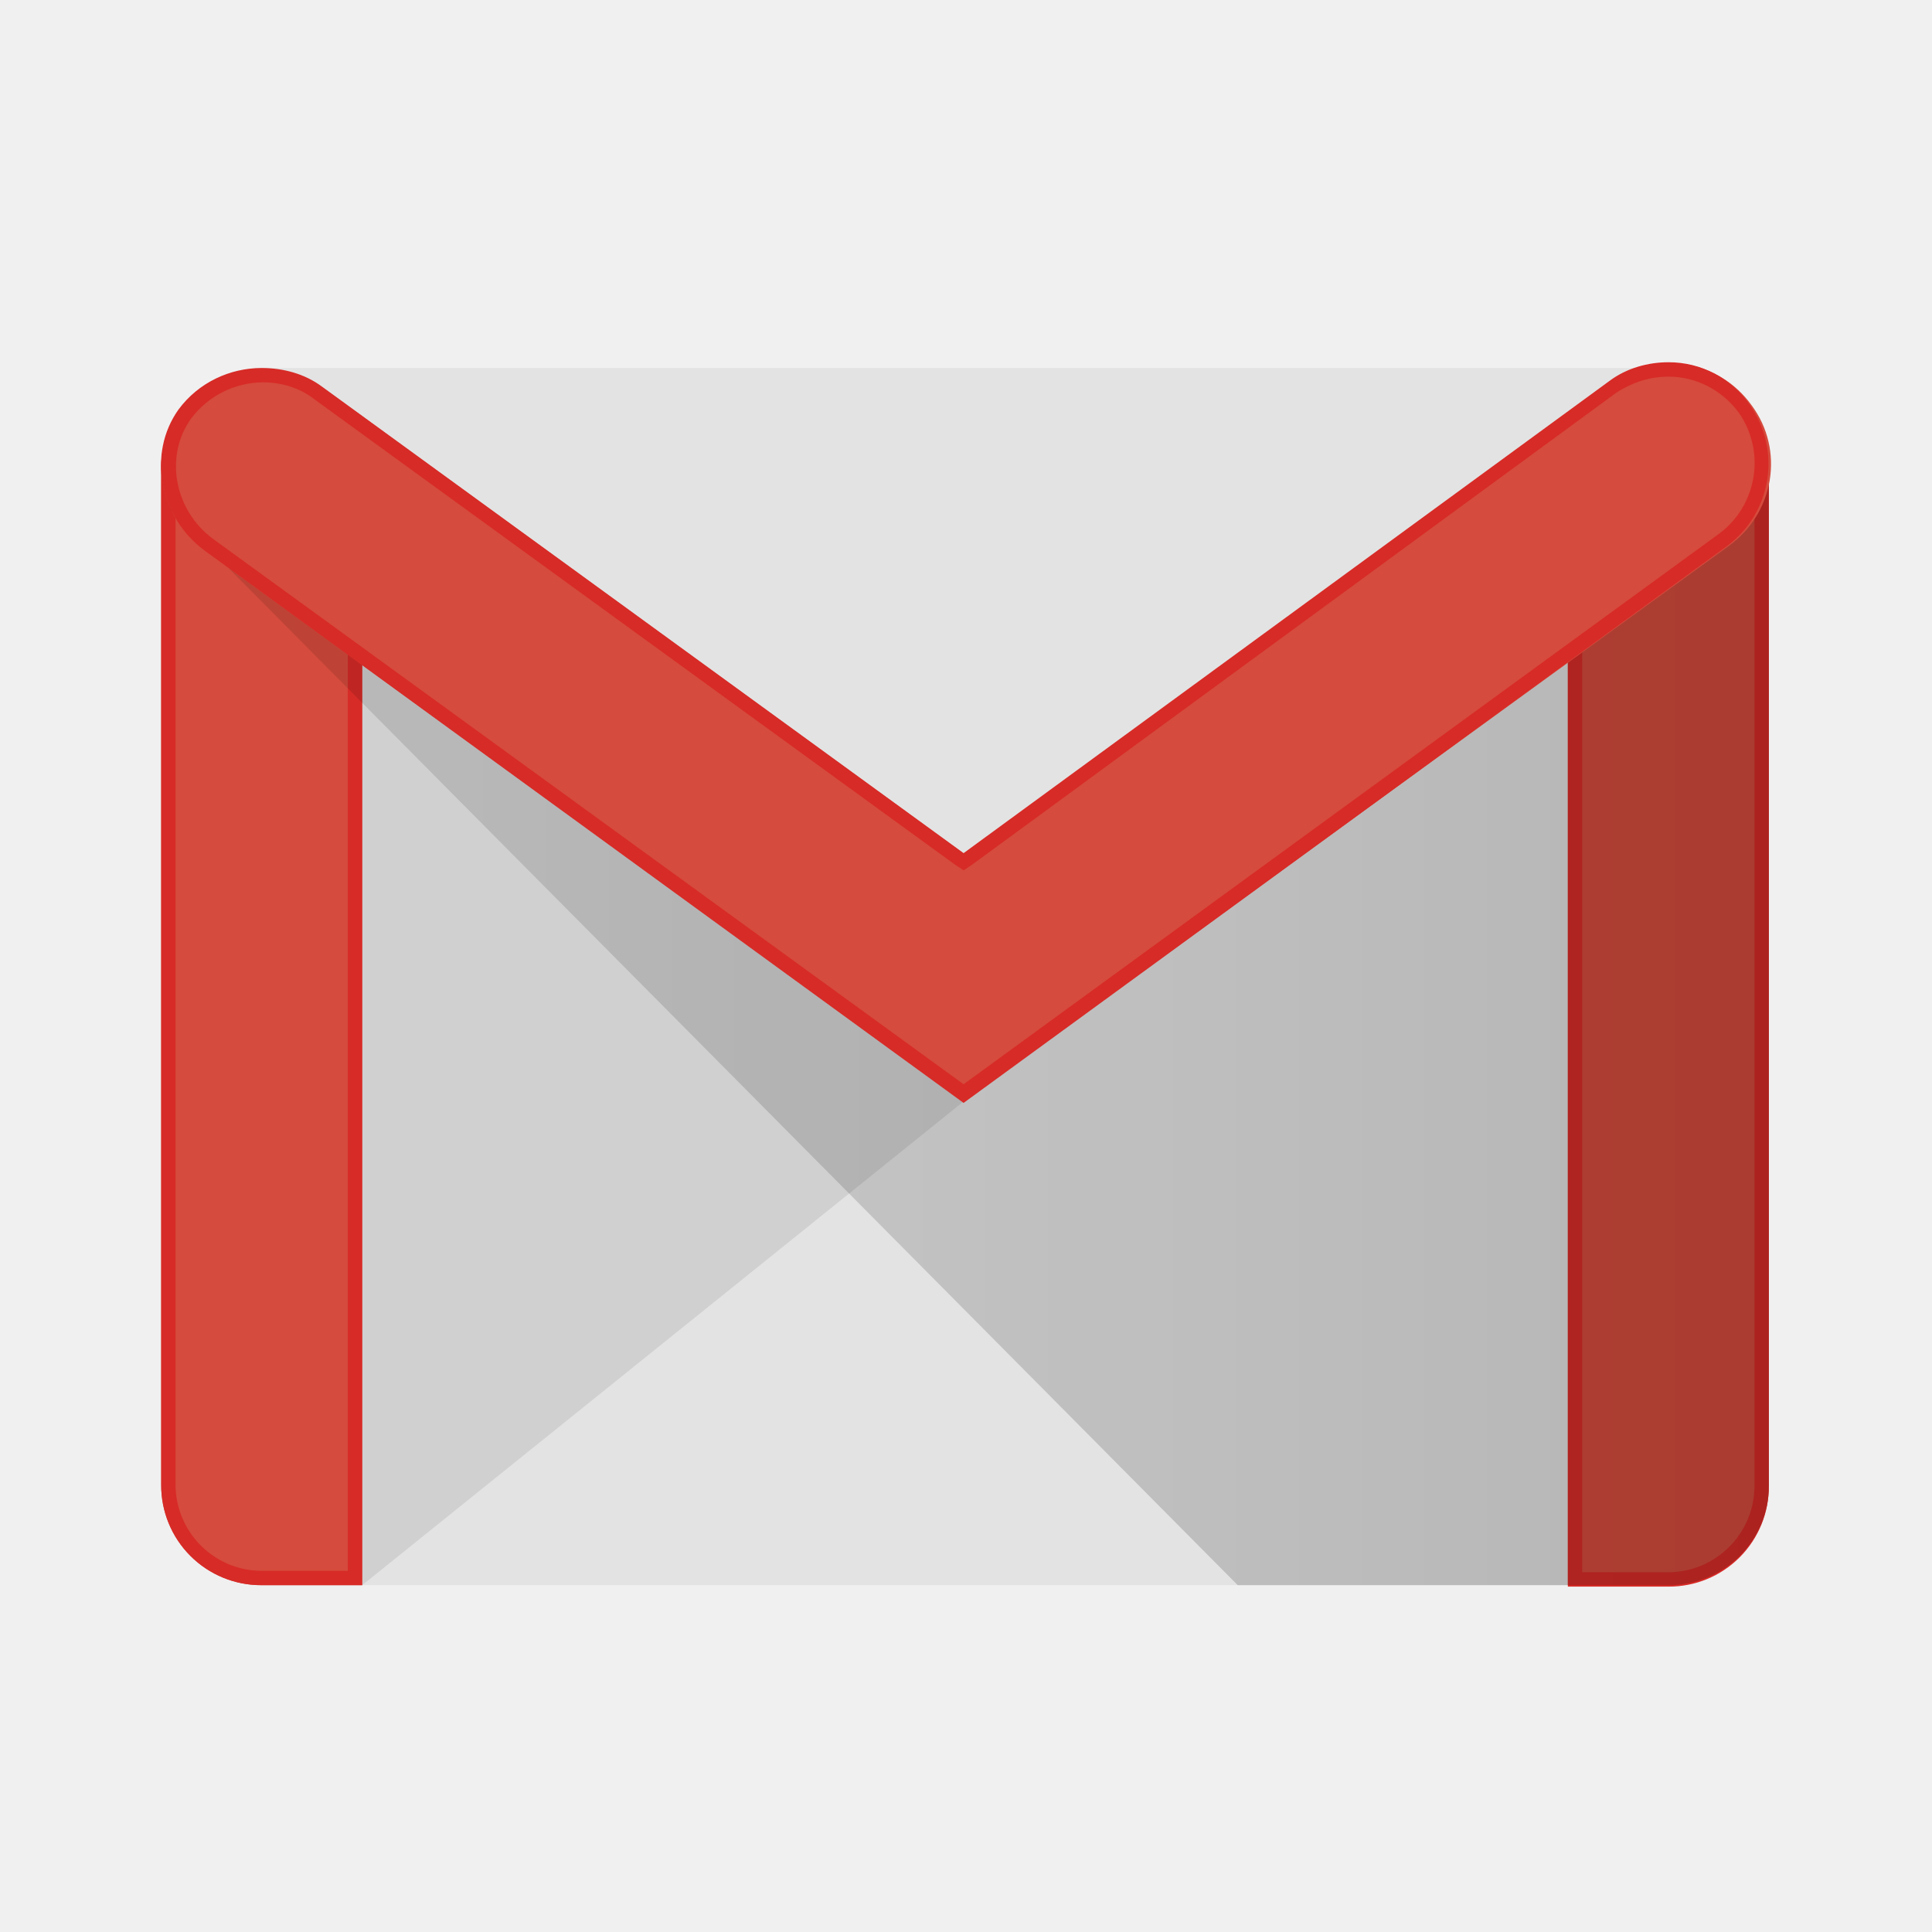
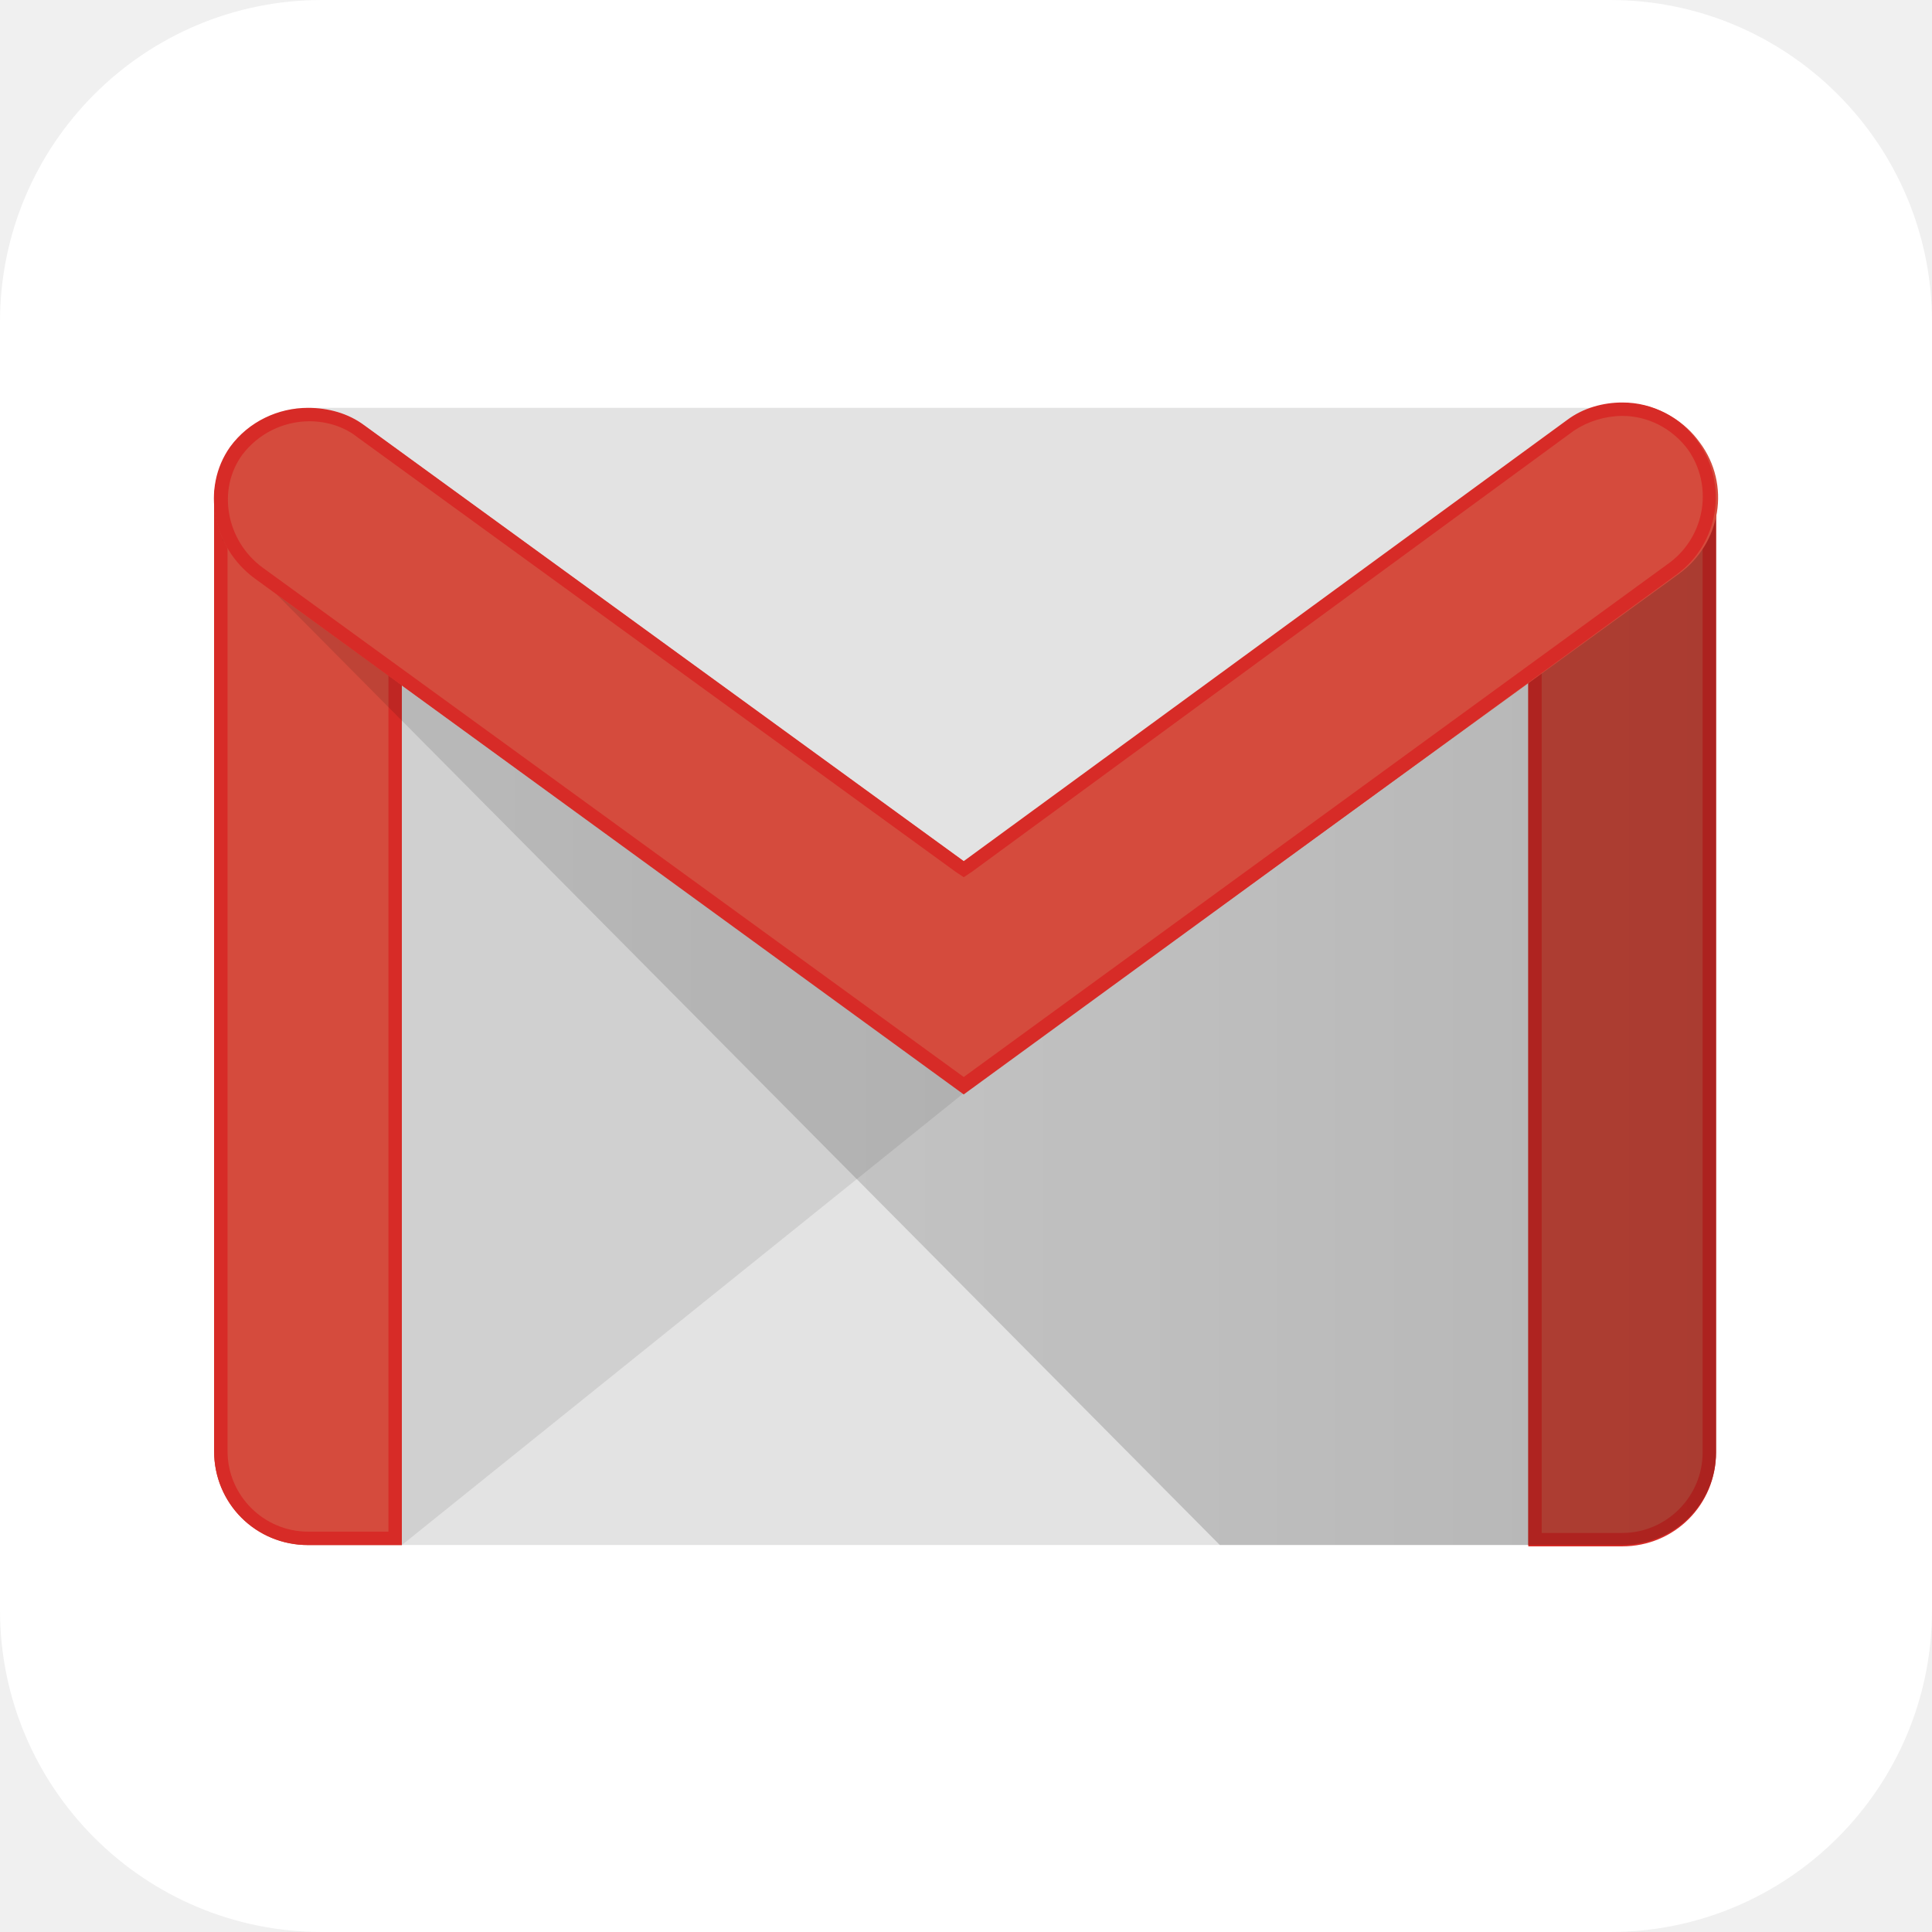
<svg xmlns="http://www.w3.org/2000/svg" width="48" height="48" viewBox="0 0 48 48">
-   <path fill="#E3E3E3" d="M41.45 39.382H6.5a2.504 2.504 0 01-2.496-2.496V11.638A2.504 2.504 0 016.5 9.142h34.95a2.504 2.504 0 012.497 2.496v25.248a2.48 2.48 0 01-2.497 2.496z" />
-   <path fill="#231F20" d="M8.998 39.383L23.94 27.365l.107-.641L8.64 15.633l-.036 23.215.393.535z" opacity=".1" />
-   <path fill="#D54B3D" d="M6.501 39.383a2.48 2.48 0 01-2.496-2.496V11.603c0-1.39 1.106-1.64 2.496-1.64 1.391 0 2.497.285 2.497 1.64v27.78H6.5z" />
-   <path fill="#D72B27" d="M6.501 10.32c1.784 0 2.14.534 2.14 1.283v27.424h-2.14a2.146 2.146 0 01-2.14-2.14V11.603c0-.784.357-1.284 2.14-1.284zm0-.357c-1.39 0-2.496.285-2.496 1.64v25.284a2.48 2.48 0 002.496 2.496h2.497v-27.78c0-1.39-1.106-1.64-2.497-1.64z" />
-   <path fill="#D54B3D" d="M41.45 39.383h-2.497V11.532c0-1.39 1.105-1.57 2.496-1.57s2.497.18 2.497 1.57v25.39c0 1.356-1.106 2.461-2.497 2.461z" />
-   <path fill="#D72B27" d="M41.45 10.32c1.604 0 2.139.32 2.139 1.212v25.39c0 1.177-.963 2.14-2.14 2.14h-2.14v-27.53c0-.927.535-1.213 2.14-1.213zm0-.357c-1.392 0-2.497.178-2.497 1.569v27.887h2.496a2.48 2.48 0 002.497-2.496V11.532c0-1.39-1.106-1.57-2.497-1.57z" />
-   <path fill="url(#gmail__a)" d="M30.751 39.383L4.214 12.64l1.396.568L24.082 26.51l19.864-14.566v24.979c0 1.355-1.106 2.46-2.497 2.46H30.751z" />
-   <path fill="#D54B3D" d="M23.94 27.366L5.075 13.672c-1.105-.82-1.426-2.39-.606-3.495s2.425-1.355 3.566-.535l15.94 11.59L40.024 9.5c1.105-.82 2.675-.571 3.495.57.82 1.106.57 2.675-.57 3.495l-19.008 13.8z" />
-   <path fill="#D72B27" d="M41.45 9.357c.677 0 1.319.32 1.747.891a2.19 2.19 0 01-.464 2.996L23.94 26.938 5.289 13.386c-.963-.713-1.212-2.068-.535-2.995a2.246 2.246 0 011.783-.892c.464 0 .927.143 1.284.428l15.905 11.554.214.143.214-.143L40.166 9.75c.392-.25.82-.392 1.283-.392zm0-.357c-.5 0-1.035.143-1.463.464L23.94 21.196 8 9.606c-.429-.32-.964-.463-1.499-.463-.784 0-1.569.356-2.068 1.034-.784 1.105-.463 2.674.642 3.495l18.865 13.73 18.97-13.838a2.54 2.54 0 00.57-3.495A2.444 2.444 0 0041.45 9z" />
+   <rect width="48" height="48" fill="#fff" rx="8" />
+   <path fill="#E3E3E3" d="M40.302 38.385H7.652a2.339 2.339 0 01-2.332-2.332V12.465a2.339 2.339 0 012.332-2.332h32.65a2.339 2.339 0 012.332 2.332v23.588a2.318 2.318 0 01-2.332 2.332z" />
+   <path fill="#231F20" d="M9.984 38.386l13.96-11.228.1-.6L9.65 16.197l-.033 21.689.366.5z" opacity=".1" />
+   <path fill="#D54B3D" d="M7.652 38.386a2.318 2.318 0 01-2.332-2.333v-23.62c0-1.3 1.033-1.533 2.332-1.533 1.3 0 2.332.266 2.332 1.532v25.954H7.652z" />
+   <path fill="#D72B27" d="M7.652 11.233c1.666 0 1.999.5 1.999 1.2v25.62H7.652c-1.1 0-1.999-.9-1.999-2v-23.62c0-.734.333-1.2 1.999-1.2zm0-.333c-1.3 0-2.332.266-2.332 1.532v23.621c0 1.3 1.033 2.333 2.332 2.333h2.332V12.431c0-1.3-1.033-1.532-2.332-1.532z" />
+   <path fill="#D54B3D" d="M40.302 38.386H37.97v-26.02c0-1.3 1.033-1.466 2.332-1.466 1.3 0 2.332.166 2.332 1.466v23.72c0 1.267-1.033 2.3-2.332 2.3z" />
+   <path fill="#D72B27" d="M40.302 11.233c1.5 0 1.999.3 1.999 1.133v23.72c0 1.1-.9 2-1.999 2h-1.999v-25.72c0-.867.5-1.133 1.999-1.133zm0-.333c-1.3 0-2.332.166-2.332 1.466v26.053h2.332c1.3 0 2.332-1.033 2.332-2.332V12.365c0-1.299-1.033-1.465-2.332-1.465z" />
+   <path fill="url(#gmail__a)" d="M30.307 38.386L5.515 13.4l1.304.53 17.258 12.427L42.634 12.75v23.336c0 1.266-1.033 2.298-2.332 2.298h-9.995z" />
+   <path fill="#D54B3D" d="M23.944 27.158L6.32 14.365c-1.033-.767-1.333-2.232-.567-3.265s2.266-1.266 3.332-.5l14.892 10.828L38.97 10.467c1.033-.767 2.5-.533 3.265.533.767 1.033.534 2.498-.533 3.265L23.944 27.158z" />
+   <path fill="#D72B27" d="M40.302 10.333c.633 0 1.233.3 1.633.833.633.9.433 2.132-.434 2.799L23.944 26.758 6.519 14.098c-.9-.666-1.132-1.932-.5-2.799a2.1 2.1 0 011.666-.833c.433 0 .867.134 1.2.4l14.859 10.795.2.133.2-.133L39.103 10.7a2.208 2.208 0 011.199-.367zm0-.333c-.466 0-.966.133-1.366.433L23.944 21.394 9.05 10.566c-.4-.3-.9-.433-1.399-.433-.733 0-1.466.333-1.932.966-.733 1.033-.433 2.5.6 3.265l17.624 12.827 17.724-12.926a2.373 2.373 0 00.533-3.266A2.283 2.283 0 0040.302 10z" />
  <defs>
-     <linearGradient id="gmail__a" x1="4.216" x2="43.958" y1="25.663" y2="25.663" gradientUnits="userSpaceOnUse">
+     <linearGradient id="gmail__a" x1="5.517" x2="42.646" y1="25.567" y2="25.567" gradientUnits="userSpaceOnUse">
      <stop stop-opacity=".1" />
      <stop offset="1" stop-opacity=".2" />
    </linearGradient>
  </defs>
</svg>
